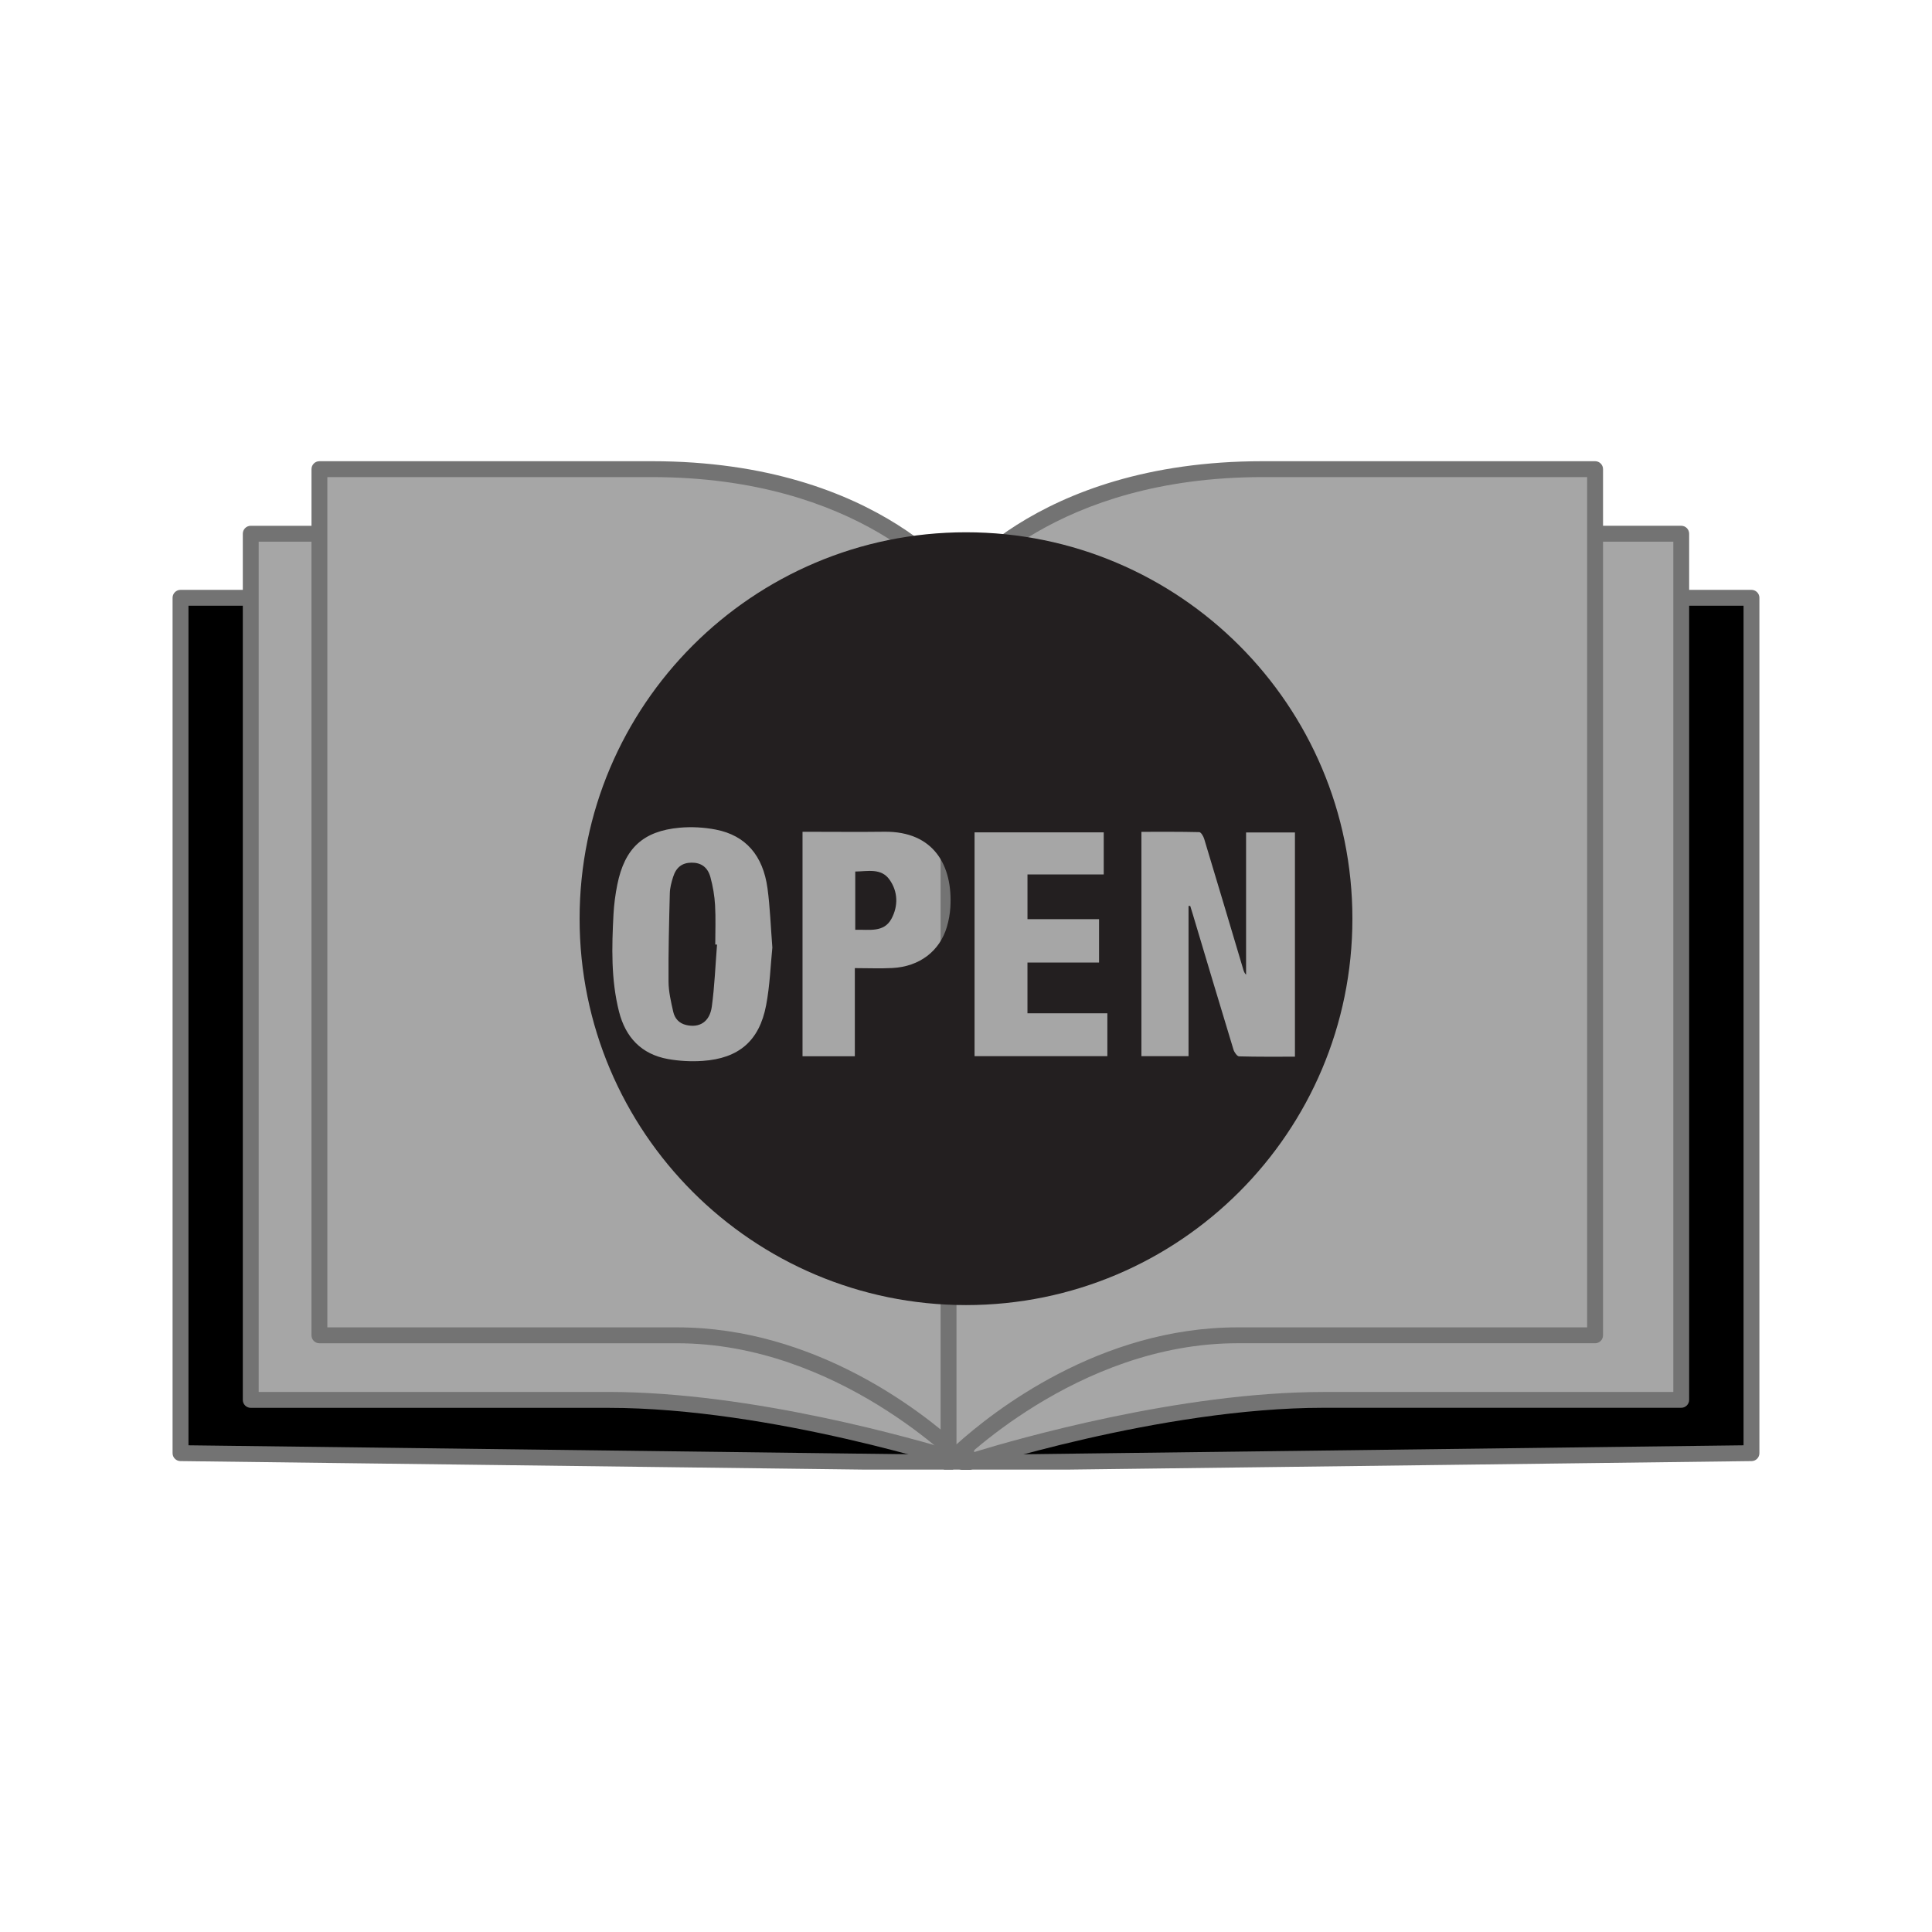
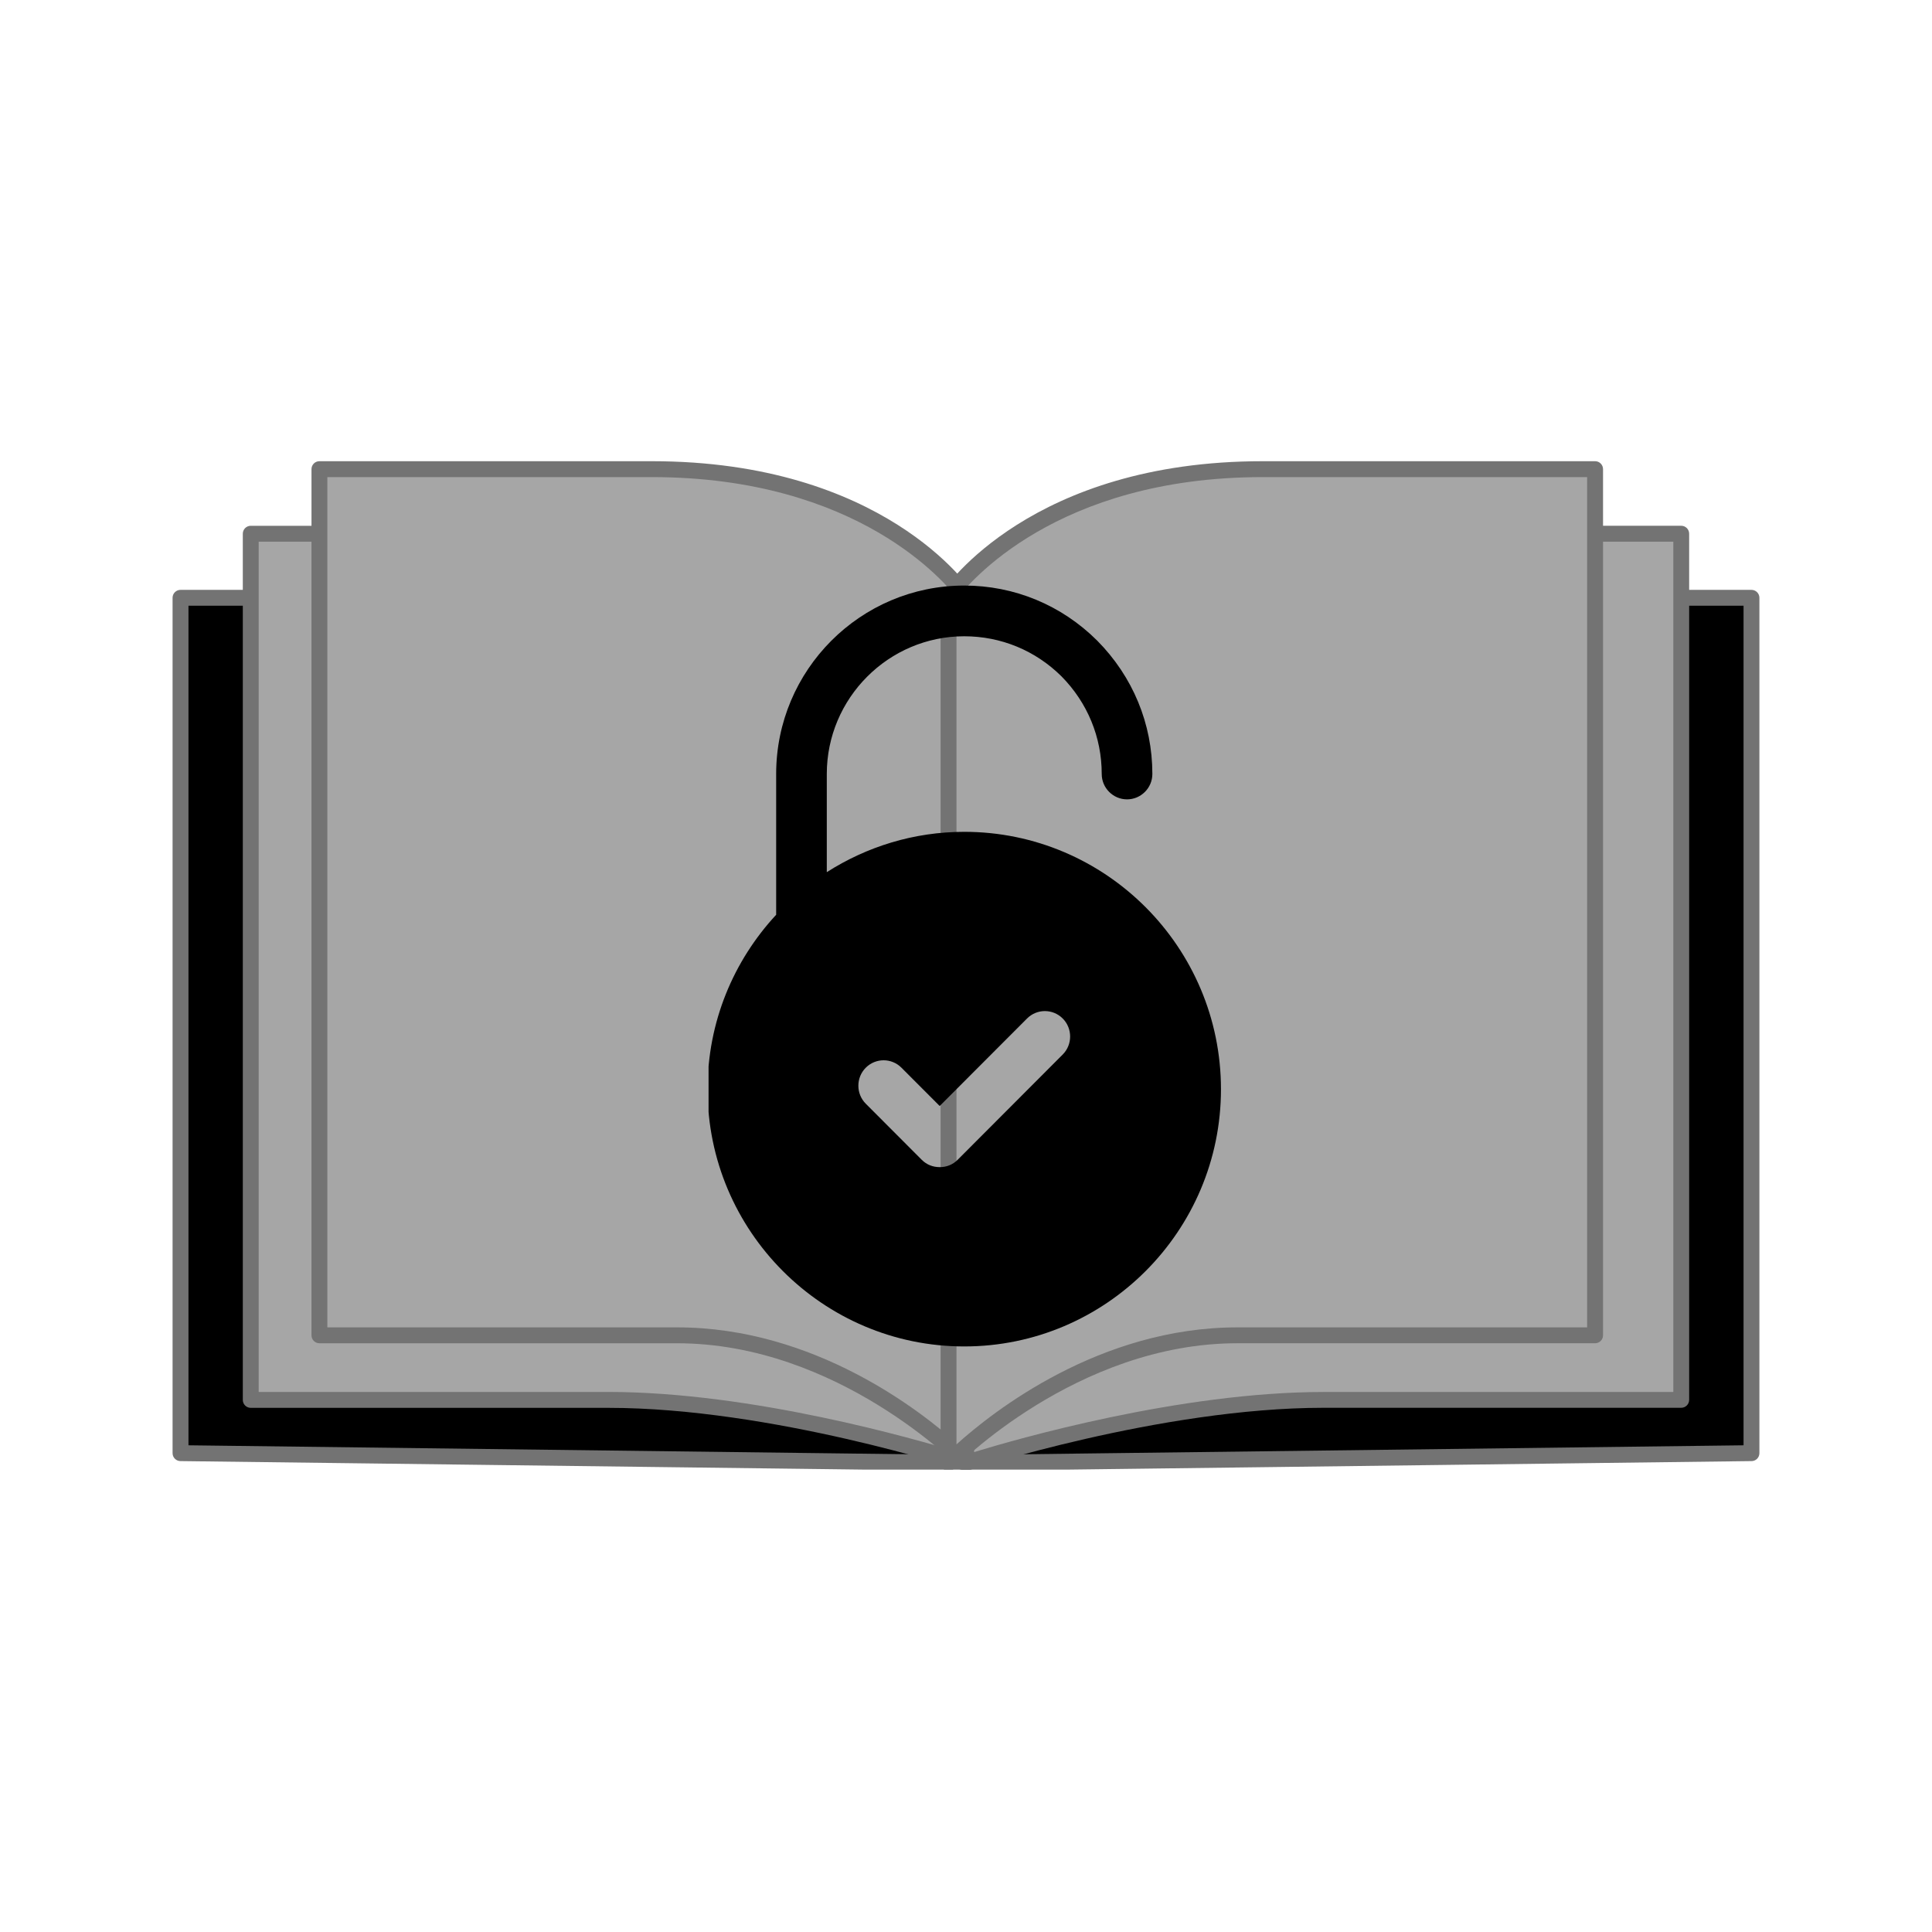
<svg xmlns="http://www.w3.org/2000/svg" width="500" zoomAndPan="magnify" viewBox="0 0 375 375" height="500" preserveAspectRatio="xMidYMid meet" version="1.0">
  <defs>
-     <clipPath id="62c84d9f1f">
+     <clipPath id="a96a6d0f96">
      <path d="M 33.496 114 L 190 114 L 190 285.246 L 33.496 285.246 Z M 33.496 114 " clip-rule="nonzero" />
    </clipPath>
-     <clipPath id="06bf26bc74">
+     <clipPath id="d15f305076">
      <path d="M 185 114 L 341.746 114 L 341.746 285.246 L 185 285.246 Z M 185 114 " clip-rule="nonzero" />
    </clipPath>
-     <clipPath id="6418dacfeb">
+     <clipPath id="0eec8fd1d0">
      <path d="M 47 102 L 190 102 L 190 285.246 L 47 285.246 Z M 47 102 " clip-rule="nonzero" />
    </clipPath>
-     <clipPath id="2bbfdc3044">
+     <clipPath id="b77f966c6c">
      <path d="M 185 102 L 328 102 L 328 285.246 L 185 285.246 Z M 185 102 " clip-rule="nonzero" />
    </clipPath>
-     <clipPath id="094dae5d37">
+     <clipPath id="be3d78c816">
      <path d="M 60 89.496 L 190 89.496 L 190 285.246 L 60 285.246 Z M 60 89.496 " clip-rule="nonzero" />
    </clipPath>
-     <clipPath id="15e6f67712">
+     <clipPath id="5228d9ba8b">
      <path d="M 182 89.496 L 312 89.496 L 312 285.246 L 182 285.246 Z M 182 89.496 " clip-rule="nonzero" />
    </clipPath>
-     <clipPath id="aff82f0915">
-       <path d="M 112.5 103.316 L 262.5 103.316 L 262.5 253.316 L 112.5 253.316 Z M 112.5 103.316 " clip-rule="nonzero" />
+     <clipPath id="5066aa9619">
+       <path d="M 137.531 113 L 237 113 L 237 262 L 137.531 262 Z M 137.531 113 " clip-rule="nonzero" />
    </clipPath>
  </defs>
  <path fill="#000000" d="M 187.5 283.957 L 35.035 282.059 L 35.035 116.031 L 187.5 116.031 Z M 187.5 283.957 " fill-opacity="1" fill-rule="nonzero" />
-   <g clip-path="url(#62c84d9f1f)">
+   <g clip-path="url(#a96a6d0f96)">
    <path fill="#737373" d="M 187.5 285.496 C 187.492 285.496 187.488 285.496 187.48 285.496 L 35.02 283.598 C 34.176 283.586 33.496 282.902 33.496 282.059 L 33.496 116.031 C 33.496 115.184 34.188 114.492 35.035 114.492 L 187.5 114.492 C 188.348 114.492 189.039 115.184 189.039 116.031 L 189.039 283.957 C 189.039 284.371 188.871 284.766 188.582 285.055 C 188.293 285.336 187.906 285.496 187.5 285.496 Z M 36.582 280.531 L 185.957 282.391 L 185.957 117.574 L 36.582 117.574 Z M 36.582 280.531 " fill-opacity="1" fill-rule="nonzero" />
  </g>
  <path fill="#000000" d="M 187.5 283.957 L 339.961 282.059 L 339.961 116.031 L 187.5 116.031 Z M 187.5 283.957 " fill-opacity="1" fill-rule="nonzero" />
-   <g clip-path="url(#06bf26bc74)">
+   <g clip-path="url(#d15f305076)">
    <path fill="#737373" d="M 187.5 285.496 C 187.094 285.496 186.703 285.336 186.414 285.055 C 186.125 284.766 185.957 284.371 185.957 283.957 L 185.957 116.031 C 185.957 115.184 186.648 114.492 187.5 114.492 L 339.961 114.492 C 340.812 114.492 341.5 115.184 341.5 116.031 L 341.5 282.059 C 341.5 282.902 340.824 283.594 339.98 283.598 L 187.523 285.496 C 187.512 285.496 187.504 285.496 187.5 285.496 Z M 189.047 117.574 L 189.047 282.391 L 338.422 280.531 L 338.422 117.574 Z M 189.047 117.574 " fill-opacity="1" fill-rule="nonzero" />
  </g>
  <path fill="#a6a6a6" d="M 187.5 283.957 C 187.5 283.957 150.371 271.723 118.086 271.723 C 85.801 271.723 48.676 271.723 48.676 271.723 L 48.676 103.598 C 48.676 103.598 68.66 103.598 113.203 103.598 C 157.746 103.598 187.5 115.828 187.5 115.828 Z M 187.5 283.957 " fill-opacity="1" fill-rule="nonzero" />
-   <g clip-path="url(#6418dacfeb)">
+   <g clip-path="url(#0eec8fd1d0)">
    <path fill="#737373" d="M 187.5 285.496 C 187.34 285.496 187.172 285.473 187.02 285.418 C 186.648 285.293 149.742 273.262 118.086 273.262 L 48.668 273.262 C 47.82 273.262 47.129 272.574 47.129 271.723 L 47.129 103.598 C 47.129 102.746 47.82 102.055 48.668 102.055 L 113.195 102.055 C 157.531 102.055 187.781 114.285 188.086 114.406 C 188.664 114.648 189.039 115.207 189.039 115.836 L 189.039 283.957 C 189.039 284.449 188.797 284.918 188.398 285.207 C 188.141 285.398 187.82 285.496 187.5 285.496 Z M 50.211 270.176 L 118.082 270.176 C 145.949 270.176 177.73 279.332 185.953 281.852 L 185.953 116.891 C 180.527 114.855 152.508 105.141 113.195 105.141 L 50.211 105.141 Z M 50.211 270.176 " fill-opacity="1" fill-rule="nonzero" />
  </g>
  <path fill="#a6a6a6" d="M 187.5 283.957 C 187.5 283.957 224.625 271.723 256.91 271.723 C 289.195 271.723 326.324 271.723 326.324 271.723 L 326.324 103.598 C 326.324 103.598 306.34 103.598 261.797 103.598 C 217.254 103.598 187.5 115.828 187.5 115.828 Z M 187.5 283.957 " fill-opacity="1" fill-rule="nonzero" />
-   <g clip-path="url(#2bbfdc3044)">
+   <g clip-path="url(#b77f966c6c)">
    <path fill="#737373" d="M 187.5 285.496 C 187.18 285.496 186.863 285.398 186.594 285.199 C 186.191 284.91 185.953 284.441 185.953 283.949 L 185.953 115.828 C 185.953 115.207 186.328 114.641 186.906 114.402 C 187.211 114.277 217.457 102.051 261.797 102.051 L 326.324 102.051 C 327.172 102.051 327.863 102.738 327.863 103.59 L 327.863 271.711 C 327.863 272.562 327.172 273.25 326.324 273.25 L 256.91 273.25 C 225.242 273.25 188.348 285.289 187.98 285.406 C 187.824 285.473 187.664 285.496 187.5 285.496 Z M 189.047 116.891 L 189.047 281.855 C 197.27 279.336 229.047 270.184 256.918 270.184 L 324.789 270.184 L 324.789 105.141 L 261.801 105.141 C 222.48 105.141 194.465 114.855 189.047 116.891 Z M 189.047 116.891 " fill-opacity="1" fill-rule="nonzero" />
  </g>
  <path fill="#a6a6a6" d="M 187.5 283.957 C 187.5 283.957 163.695 259.188 131.41 259.188 C 99.125 259.188 62 259.188 62 259.188 L 62 91.059 C 62 91.059 81.984 91.059 126.527 91.059 C 171.07 91.059 187.5 115.828 187.5 115.828 Z M 187.5 283.957 " fill-opacity="1" fill-rule="nonzero" />
-   <g clip-path="url(#094dae5d37)">
+   <g clip-path="url(#be3d78c816)">
    <path fill="#737373" d="M 187.5 285.496 C 187.086 285.496 186.688 285.332 186.391 285.023 C 186.156 284.781 162.645 260.727 131.418 260.727 L 62 260.727 C 61.148 260.727 60.461 260.039 60.461 259.188 L 60.461 91.059 C 60.461 90.211 61.148 89.52 62 89.52 L 126.527 89.52 C 171.383 89.52 188.098 113.938 188.781 114.98 C 188.945 115.23 189.039 115.527 189.039 115.828 L 189.039 283.949 C 189.039 284.578 188.656 285.145 188.07 285.379 C 187.887 285.461 187.695 285.496 187.5 285.496 Z M 63.539 257.641 L 131.41 257.641 C 158.121 257.641 178.824 273.922 185.953 280.352 L 185.953 116.328 C 183.711 113.336 166.707 92.605 126.527 92.605 L 63.539 92.605 Z M 63.539 257.641 " fill-opacity="1" fill-rule="nonzero" />
  </g>
  <path fill="#a6a6a6" d="M 184.109 283.957 C 184.109 283.957 207.914 259.188 240.199 259.188 C 272.484 259.188 309.609 259.188 309.609 259.188 L 309.609 91.059 C 309.609 91.059 289.625 91.059 245.082 91.059 C 200.539 91.059 184.109 115.828 184.109 115.828 Z M 184.109 283.957 " fill-opacity="1" fill-rule="nonzero" />
-   <g clip-path="url(#15e6f67712)">
+   <g clip-path="url(#5228d9ba8b)">
    <path fill="#737373" d="M 184.109 285.496 C 183.914 285.496 183.723 285.461 183.539 285.387 C 182.953 285.152 182.57 284.586 182.57 283.957 L 182.57 115.828 C 182.57 115.527 182.656 115.23 182.828 114.98 C 183.512 113.938 200.227 89.52 245.082 89.52 L 309.609 89.52 C 310.461 89.52 311.148 90.211 311.148 91.059 L 311.148 259.18 C 311.148 260.031 310.461 260.723 309.609 260.723 L 240.191 260.723 C 208.922 260.723 185.453 284.777 185.219 285.016 C 184.926 285.332 184.523 285.496 184.109 285.496 Z M 185.652 116.328 L 185.652 280.352 C 192.785 273.922 213.48 257.641 240.191 257.641 L 308.062 257.641 L 308.062 92.605 L 245.082 92.605 C 204.895 92.605 187.895 113.336 185.652 116.328 Z M 185.652 116.328 " fill-opacity="1" fill-rule="nonzero" />
  </g>
-   <path fill="#231f20" d="M 138.793 175.668 C 138.688 173.852 138.371 172.023 137.895 170.266 C 137.359 168.289 136.043 167.418 134.207 167.441 C 132.414 167.465 131.242 168.328 130.645 170.234 C 130.328 171.246 130.039 172.312 130.012 173.363 C 129.867 179.078 129.719 184.793 129.762 190.508 C 129.773 192.469 130.234 194.445 130.672 196.375 C 130.961 197.656 131.777 198.629 133.203 198.957 C 135.777 199.547 137.758 198.352 138.164 195.371 C 138.707 191.387 138.855 187.355 139.176 183.348 C 139.062 183.34 138.945 183.332 138.832 183.328 C 138.832 180.773 138.941 178.215 138.793 175.668 " fill-opacity="1" fill-rule="nonzero" />
-   <path fill="#231f20" d="M 166.004 169.164 C 166.004 172.973 166.004 176.621 166.004 180.469 C 168.691 180.387 171.559 181.078 173.043 178.312 C 174.359 175.852 174.309 173.07 172.66 170.746 C 171.023 168.434 168.418 169.137 166.004 169.164 " fill-opacity="1" fill-rule="nonzero" />
-   <g clip-path="url(#aff82f0915)">
-     <path fill="#231f20" d="M 240.504 205.039 C 240.121 205.031 239.574 204.25 239.418 203.734 C 236.734 194.922 234.105 186.094 231.465 177.27 C 231.32 176.793 231.168 176.316 231.02 175.836 C 230.91 175.84 230.801 175.844 230.695 175.848 C 230.695 185.527 230.695 195.207 230.695 204.996 C 227.602 204.996 224.625 204.996 221.547 204.996 C 221.547 190.496 221.547 176.066 221.547 161.457 C 225.352 161.457 229.066 161.422 232.777 161.516 C 233.113 161.527 233.574 162.309 233.727 162.809 C 236.293 171.285 238.812 179.773 241.344 188.254 C 241.445 188.582 241.57 188.902 241.863 189.191 C 241.863 180.031 241.863 170.875 241.863 161.582 C 245.047 161.582 248.133 161.582 251.348 161.582 C 251.348 175.984 251.348 190.457 251.348 205.102 C 247.719 205.102 244.109 205.141 240.504 205.039 Z M 214.938 204.996 C 206.352 204.996 197.805 204.996 189.16 204.996 C 189.16 190.527 189.16 176.094 189.16 161.555 C 197.492 161.555 205.797 161.555 214.234 161.555 C 214.234 164.184 214.234 166.863 214.234 169.73 C 209.371 169.73 204.449 169.73 199.434 169.73 C 199.434 172.695 199.434 175.469 199.434 178.41 C 204.062 178.41 208.637 178.41 213.324 178.41 C 213.324 181.254 213.324 183.938 213.324 186.832 C 208.746 186.832 204.133 186.832 199.43 186.832 C 199.43 190.195 199.43 193.344 199.43 196.676 C 204.508 196.676 209.637 196.676 214.938 196.676 C 214.938 199.602 214.938 202.242 214.938 204.996 Z M 184.465 176.105 C 184.383 177.367 184.16 178.645 183.805 179.859 C 182.418 184.613 178.484 187.613 173.219 187.891 C 170.844 188.016 168.457 187.91 165.922 187.91 C 165.922 193.863 165.922 199.402 165.922 205.023 C 162.465 205.023 159.168 205.023 155.77 205.023 C 155.77 190.547 155.77 176.121 155.77 161.449 C 156.242 161.449 156.727 161.449 157.215 161.449 C 162.016 161.449 166.816 161.504 171.617 161.441 C 181.309 161.312 184.953 168.078 184.465 176.105 Z M 148.699 195.148 C 147.379 202.047 143.387 205.445 136.363 205.922 C 134.145 206.074 131.852 205.949 129.656 205.559 C 124.5 204.633 121.414 201.348 120.148 196.348 C 118.578 190.129 118.746 183.789 119.078 177.457 C 119.184 175.527 119.438 173.59 119.82 171.695 C 121.25 164.633 124.824 161.301 131.926 160.656 C 134.238 160.449 136.656 160.582 138.934 161.023 C 144.711 162.145 148.105 166.012 148.973 172.434 C 149.465 176.066 149.586 179.75 149.914 183.918 C 149.562 187.363 149.434 191.312 148.699 195.148 Z M 187.5 103.316 C 146.078 103.316 112.5 136.895 112.5 178.316 C 112.5 219.738 146.078 253.316 187.5 253.316 C 228.922 253.316 262.5 219.738 262.5 178.316 C 262.5 136.895 228.922 103.316 187.5 103.316 " fill-opacity="1" fill-rule="nonzero" />
+   <g clip-path="url(#5066aa9619)">
+     <path fill="#000000" d="M 187.16 161.457 C 177.332 161.457 168.191 164.363 160.48 169.285 L 160.48 150.234 C 160.48 135.512 172.469 123.5 187.16 123.5 C 194.285 123.5 200.969 126.258 206.031 131.277 C 211.09 136.398 213.844 143.094 213.844 150.234 C 213.844 152.941 216.055 155.156 218.758 155.156 C 221.457 155.156 223.672 152.941 223.672 150.234 C 223.672 140.484 219.887 131.328 212.957 124.336 C 206.031 117.445 196.891 113.656 187.16 113.656 C 167.016 113.656 150.652 130.047 150.652 150.234 L 150.652 177.555 C 142.395 186.465 137.336 198.332 137.336 211.426 C 137.336 238.945 159.691 261.344 187.16 261.344 C 214.629 261.344 236.988 238.945 236.988 211.426 C 236.988 183.855 214.629 161.457 187.16 161.457 Z M 206.273 204.68 L 185.883 225.113 C 184.898 226.098 183.672 226.539 182.395 226.539 C 181.117 226.539 179.887 226.098 178.906 225.113 L 168.047 214.23 C 166.129 212.312 166.129 209.16 168.047 207.242 C 169.961 205.32 173.059 205.32 174.973 207.242 L 182.395 214.676 L 199.348 197.691 C 201.262 195.77 204.359 195.77 206.273 197.691 C 208.191 199.609 208.191 202.762 206.273 204.68 Z M 206.273 204.68 " fill-opacity="1" fill-rule="nonzero" />
  </g>
</svg>
